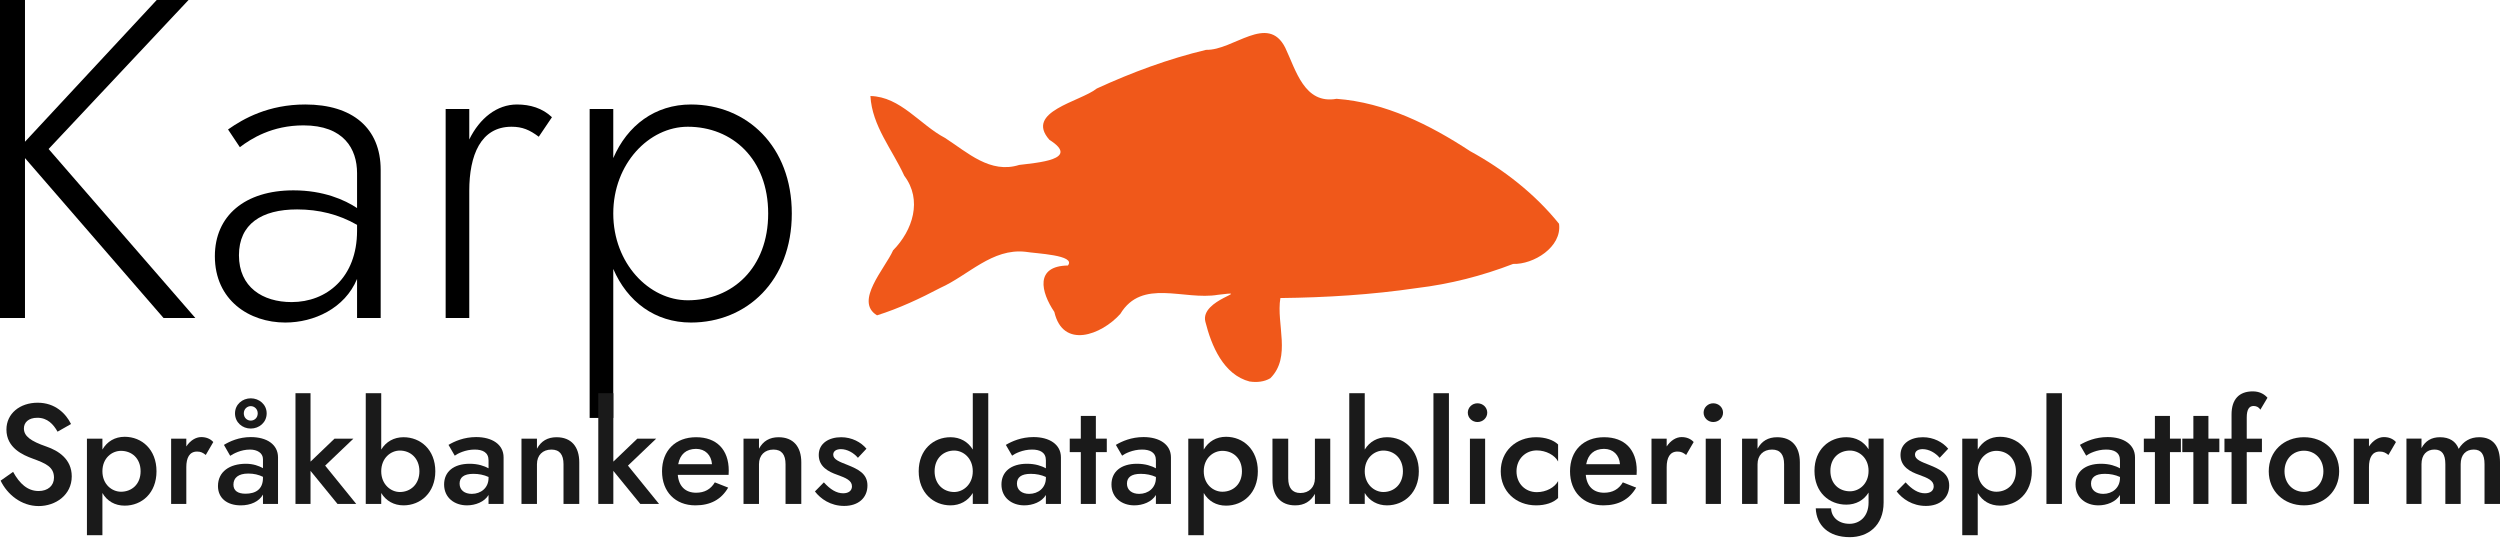
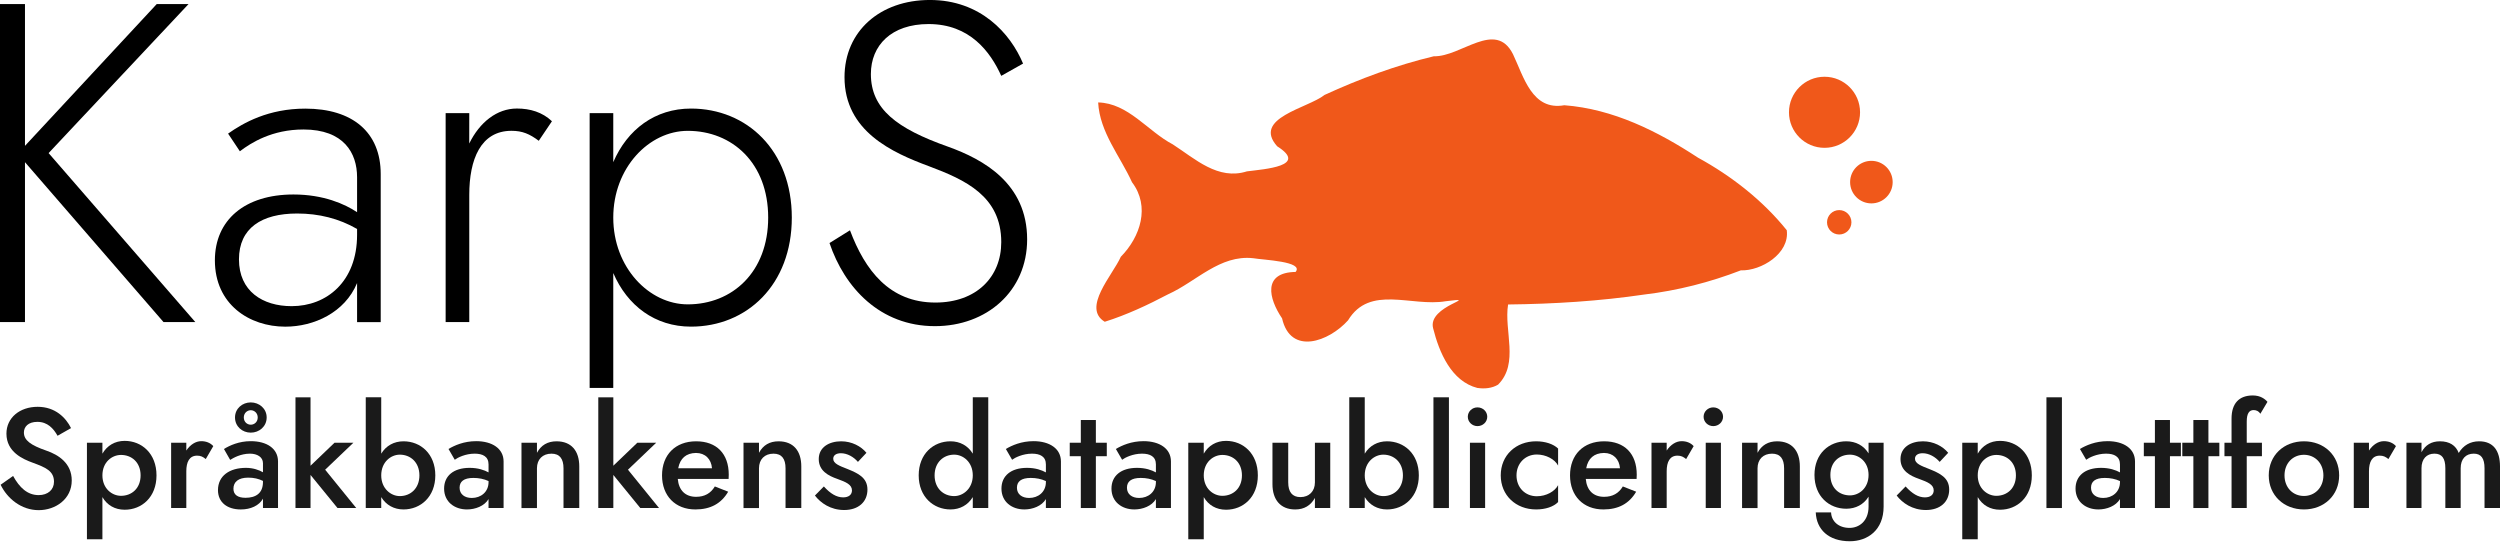
- <svg xmlns="http://www.w3.org/2000/svg" width="77.657mm" height="16.686mm" viewBox="0 0 77.657 16.686" version="1.1" id="svg780">
+ <svg xmlns="http://www.w3.org/2000/svg" width="77.657mm" height="16.813mm" viewBox="0 0 77.657 16.813" version="1.1" id="svg780">
  <defs id="defs777">
-     <rect x="165.332" y="165.662" width="170.878" height="72.536" id="rect827-2" />
    <rect x="482.192" y="295.302" width="300.784" height="66.402" id="rect10965" />
-     <rect x="165.332" y="165.662" width="170.878" height="72.536" id="rect827-2-1" />
-     <rect x="482.192" y="295.302" width="300.784" height="66.402" id="rect10965-0" />
  </defs>
-   <g id="layer1" transform="translate(-1.15711,-29.46277)">
-     <path style="fill:#f0581a;fill-opacity:1;stroke-width:0.011" d="m 39.981,41.316 c -0.821,-0.209 -1.195,-1.117 -1.381,-1.857 -0.184,-0.704 1.556,-0.985 0.392,-0.839 -1.067,0.181 -2.357,-0.523 -3.035,0.594 -0.59,0.658 -1.783,1.101 -2.049,-0.062 -0.419,-0.618 -0.61,-1.426 0.421,-1.442 0.264,-0.328 -0.993,-0.37 -1.317,-0.426 -1.036,-0.115 -1.769,0.727 -2.643,1.12 -0.633,0.333 -1.286,0.639 -1.969,0.854 -0.715,-0.431 0.246,-1.45 0.499,-2.019 0.61,-0.619 0.918,-1.564 0.348,-2.315 -0.371,-0.815 -1.002,-1.551 -1.052,-2.479 0.937,0.022 1.537,0.893 2.317,1.302 0.703,0.455 1.405,1.123 2.305,0.839 0.553,-0.071 1.916,-0.161 0.939,-0.779 -0.782,-0.88 0.959,-1.184 1.471,-1.595 1.097,-0.503 2.224,-0.921 3.394,-1.201 0.844,0.024 1.918,-1.143 2.46,-0.065 0.334,0.701 0.593,1.765 1.594,1.586 1.516,0.115 2.9,0.807 4.152,1.628 1.043,0.57 2.015,1.33 2.758,2.254 0.097,0.725 -0.798,1.269 -1.426,1.247 -0.964,0.372 -1.964,0.627 -2.992,0.75 -1.403,0.207 -2.821,0.294 -4.238,0.31 -0.133,0.814 0.349,1.83 -0.311,2.49 -0.189,0.114 -0.423,0.135 -0.638,0.103 z" id="path674-1" />
-     <g aria-label="Karp" transform="matrix(0.2645833,0,0,0.2645833,-43.7441,-16.70383)" id="text825-0" style="font-weight:300;font-size:49.333px;font-family:'Open Sans';-inkscape-font-specification:'Open Sans, Light';white-space:pre;shape-inside:url(#rect827-2);display:inline">
-       <path d="m 169.705,174.488 v 37.333 h 2.933 v -18.773 l 16.267,18.773 h 3.733 l -17.227,-19.84 16.427,-17.493 h -3.733 l -15.467,16.64 v -16.64 z" style="font-size:53.333px;font-family:'Jost*';-inkscape-font-specification:'Jost*, Light'" id="path445" />
-       <path d="m 197.865,191.768 c 1.333,-1.013 3.787,-2.56 7.467,-2.56 4.747,0 6.293,2.773 6.293,5.6 v 4.107 c -1.44,-0.96 -3.947,-2.08 -7.467,-2.08 -5.707,0 -9.227,2.987 -9.227,7.733 0,5.173 4.053,7.787 8.267,7.787 3.36,0 6.987,-1.653 8.427,-5.12 v 4.587 h 2.773 V 194.435 c 0,-4.907 -3.307,-7.68 -8.853,-7.68 -4.32,0 -7.253,1.653 -9.067,2.933 z m -0.107,12.693 c 0,-3.68 2.667,-5.387 6.827,-5.387 2.56,0 4.907,0.587 7.04,1.813 v 0.693 c 0,5.493 -3.573,8.373 -7.68,8.373 -3.413,0 -6.187,-1.76 -6.187,-5.493 z" style="font-size:53.333px;font-family:'Jost*';-inkscape-font-specification:'Jost*, Light'" id="path447" />
-       <path d="m 224.799,187.288 h -2.773 v 24.533 h 2.773 v -14.933 c 0,-4.16 1.333,-7.52 4.96,-7.52 1.28,0 2.133,0.373 3.2,1.173 l 1.547,-2.293 c -1.12,-1.067 -2.56,-1.493 -4.107,-1.493 -2.347,0 -4.373,1.6 -5.6,4.107 z" style="font-size:53.333px;font-family:'Jost*';-inkscape-font-specification:'Jost*, Light'" id="path449" />
-       <path d="m 241.705,223.555 v -17.493 c 1.653,3.84 4.907,6.293 9.12,6.293 6.56,0 11.84,-4.907 11.84,-12.8 0,-7.893 -5.28,-12.8 -11.84,-12.8 -4.213,0 -7.467,2.453 -9.12,6.293 v -5.76 h -2.773 v 36.267 z m 18.187,-24 c 0,6.4 -4.213,10.187 -9.44,10.187 -4.533,0 -8.747,-4.32 -8.747,-10.187 0,-5.867 4.213,-10.187 8.747,-10.187 5.227,0 9.44,3.787 9.44,10.187 z" style="font-size:53.333px;font-family:'Jost*';-inkscape-font-specification:'Jost*, Light'" id="path451" />
+   <g id="layer1" transform="translate(-1.15711,-29.33578)">
+     <path d="m 1.157,29.463 v 9.878 h 0.776 v -4.967 l 4.304,4.967 H 7.225 L 2.667,34.091 7.013,29.463 H 6.025 l -4.092,4.403 v -4.403 z" style="font-weight:300;font-size:53.333px;font-family:'Jost*';-inkscape-font-specification:'Jost*, Light';white-space:pre;stroke-width:0.265" id="path1582" />
+     <path d="m 8.608,34.035 c 0.353,-0.268 1.002,-0.677 1.976,-0.677 1.256,0 1.665,0.734 1.665,1.482 v 1.087 c -0.381,-0.254 -1.044,-0.55 -1.976,-0.55 -1.51,0 -2.441,0.79 -2.441,2.046 0,1.369 1.072,2.06 2.187,2.06 0.889,0 1.849,-0.437 2.23,-1.355 v 1.214 h 0.734 v -4.6 c 0,-1.298 -0.875,-2.032 -2.342,-2.032 -1.143,0 -1.919,0.437 -2.399,0.776 z m -0.028,3.358 c 0,-0.974 0.706,-1.425 1.806,-1.425 0.677,0 1.298,0.155 1.863,0.48 v 0.183 c 0,1.453 -0.945,2.215 -2.032,2.215 -0.903,0 -1.637,-0.466 -1.637,-1.453 z" style="font-weight:300;font-size:53.333px;font-family:'Jost*';-inkscape-font-specification:'Jost*, Light';white-space:pre;stroke-width:0.265" id="path1584" />
+     <path d="m 15.734,32.849 h -0.734 v 6.491 h 0.734 v -3.951 c 0,-1.101 0.353,-1.99 1.312,-1.99 0.339,0 0.564,0.099 0.847,0.31 l 0.409,-0.607 c -0.296,-0.282 -0.677,-0.395 -1.087,-0.395 -0.621,0 -1.157,0.423 -1.482,1.087 z" style="font-weight:300;font-size:53.333px;font-family:'Jost*';-inkscape-font-specification:'Jost*, Light';white-space:pre;stroke-width:0.265" id="path1586" />
+     <path d="m 20.207,41.387 v -3.57 c 0.437,1.016 1.298,1.665 2.413,1.665 1.736,0 3.133,-1.298 3.133,-3.387 0,-2.088 -1.397,-3.387 -3.133,-3.387 -1.115,0 -1.976,0.649 -2.413,1.665 v -1.524 h -0.734 v 8.537 z m 4.812,-5.292 c 0,1.693 -1.115,2.695 -2.498,2.695 -1.199,0 -2.314,-1.143 -2.314,-2.695 0,-1.552 1.115,-2.695 2.314,-2.695 1.383,0 2.498,1.002 2.498,2.695 z" style="font-weight:300;font-size:53.333px;font-family:'Jost*';-inkscape-font-specification:'Jost*, Light';white-space:pre;stroke-width:0.265" id="path1588" />
+     <path d="m 27.559,36.49 -0.635,0.395 c 0.466,1.383 1.566,2.582 3.274,2.582 1.609,0 2.865,-1.087 2.865,-2.695 0,-1.736 -1.355,-2.484 -2.455,-2.879 -1.595,-0.564 -2.399,-1.171 -2.399,-2.258 0,-0.889 0.635,-1.552 1.792,-1.552 1.284,0 1.919,0.861 2.258,1.609 l 0.677,-0.381 c -0.395,-0.945 -1.326,-1.976 -2.893,-1.976 -1.552,0 -2.653,0.974 -2.653,2.399 0,1.679 1.482,2.342 2.625,2.766 1.129,0.423 2.244,0.931 2.244,2.357 0,1.087 -0.776,1.877 -2.046,1.877 -1.425,0 -2.187,-1.002 -2.653,-2.244 z" style="font-weight:300;font-size:53.333px;font-family:'Jost*';-inkscape-font-specification:'Jost*, Light';white-space:pre;stroke-width:0.265" id="path1590" />
+     <g aria-label="Språkbankens datapubliceringsplattform" transform="matrix(0.2645833,0,0,0.2645833,-126.5619,-44.89189)" id="text10963" style="font-weight:300;font-size:49.333px;font-family:'Open Sans';-inkscape-font-specification:'Open Sans, Light';white-space:pre;shape-inside:url(#rect10965);display:inline;fill:#f0581a">
+       <path d="m 484.258,336.423 -1.467,1.033 c 0.767,1.6 2.417,2.983 4.467,2.983 1.983,0 3.883,-1.3 3.883,-3.483 0,-2.033 -1.567,-3.017 -2.967,-3.5 -1.883,-0.65 -2.65,-1.233 -2.65,-2.133 0,-0.667 0.5,-1.25 1.583,-1.25 1.183,0 1.883,0.767 2.367,1.633 l 1.583,-0.9 c -0.6,-1.217 -1.85,-2.5 -3.917,-2.5 -2.1,0 -3.667,1.283 -3.667,3.15 0,2.167 1.95,3 3.1,3.417 1.483,0.55 2.483,0.95 2.483,2.233 0,0.933 -0.717,1.567 -1.8,1.567 -1.317,0 -2.25,-0.883 -3,-2.25 z" style="font-weight:500;font-size:16.667px;font-family:'Jost*';-inkscape-font-specification:'Jost*, Medium';fill:#1a1a1a" id="path1598" />
+       <path d="m 494.741,343.856 v -4.95 c 0.55,0.95 1.467,1.483 2.617,1.483 2,0 3.733,-1.467 3.733,-4.033 0,-2.567 -1.733,-4.05 -3.733,-4.05 -1.15,0 -2.067,0.55 -2.617,1.5 v -1.283 h -1.817 v 11.333 z m 4.483,-7.5 c 0,1.533 -1.05,2.4 -2.3,2.4 -1.05,0 -2.183,-0.85 -2.183,-2.4 0,-1.567 1.133,-2.4 2.183,-2.4 1.25,0 2.3,0.867 2.3,2.4 z" style="font-weight:500;font-size:16.667px;font-family:'Jost*';-inkscape-font-specification:'Jost*, Medium';fill:#1a1a1a" id="path1600" />
+       <path d="m 506.875,334.44 0.883,-1.517 c -0.35,-0.4 -0.867,-0.583 -1.417,-0.583 -0.65,0 -1.3,0.417 -1.75,1.1 v -0.917 h -1.783 v 7.667 h 1.783 v -4.317 c 0,-1.1 0.367,-1.833 1.267,-1.833 0.433,0 0.683,0.133 1.017,0.4 z" style="font-weight:500;font-size:16.667px;font-family:'Jost*';-inkscape-font-specification:'Jost*, Medium';fill:#1a1a1a" id="path1602" />
+       <path d="m 510.308,329.556 c 0,1.067 0.867,1.783 1.85,1.783 0.983,0 1.867,-0.717 1.867,-1.783 0,-1.05 -0.883,-1.767 -1.867,-1.767 -0.983,0 -1.85,0.717 -1.85,1.767 z m 1.033,0 c 0,-0.517 0.4,-0.85 0.817,-0.85 0.417,0 0.817,0.333 0.817,0.85 0,0.533 -0.4,0.85 -0.817,0.85 -0.417,0 -0.817,-0.317 -0.817,-0.85 z m -1.6,4.983 c 0.367,-0.233 1.233,-0.733 2.333,-0.733 0.833,0 1.517,0.4 1.517,1.117 v 1.067 c -0.467,-0.267 -1.15,-0.517 -2,-0.517 -1.9,0 -3.283,0.917 -3.283,2.617 0,1.417 1.067,2.267 2.683,2.267 1.15,0 2.15,-0.45 2.6,-1.267 v 1.1 h 1.767 v -5.467 c 0,-1.517 -1.317,-2.383 -3.2,-2.383 -1.383,0 -2.467,0.5 -3.15,0.917 z m 0.383,3.383 c 0,-0.8 0.583,-1.3 1.733,-1.3 0.683,0 1.217,0.133 1.733,0.383 v 0.133 c 0,1.35 -0.883,1.85 -2.05,1.85 -0.9,0 -1.417,-0.35 -1.417,-1.067 z" style="font-weight:500;font-size:16.667px;font-family:'Jost*';-inkscape-font-specification:'Jost*, Medium';fill:#1a1a1a" id="path1604" />
+       <path d="m 521.992,332.523 -2.817,2.7 v -8.033 h -1.767 v 13 h 1.767 v -3.883 l 3.167,3.883 h 2.2 l -3.65,-4.5 3.317,-3.167 z" style="font-weight:500;font-size:16.667px;font-family:'Jost*';-inkscape-font-specification:'Jost*, Medium';fill:#1a1a1a" id="path1606" />
+       <path d="m 533.825,336.356 c 0,-2.533 -1.733,-4 -3.733,-4 -1.117,0 -2.05,0.517 -2.617,1.45 v -6.617 h -1.817 v 13 h 1.817 v -1.283 c 0.567,0.933 1.5,1.45 2.617,1.45 2,0 3.733,-1.483 3.733,-4 z m -1.867,0 c 0,1.533 -1.05,2.433 -2.3,2.433 -1.05,0 -2.183,-0.883 -2.183,-2.433 0,-1.567 1.133,-2.433 2.183,-2.433 1.25,0 2.3,0.9 2.3,2.433 z" style="font-weight:500;font-size:16.667px;font-family:'Jost*';-inkscape-font-specification:'Jost*, Medium';fill:#1a1a1a" id="path1608" />
+       <path d="m 536.108,334.523 c 0.333,-0.25 1.25,-0.717 2.333,-0.717 0.95,0 1.633,0.333 1.633,1.267 v 0.933 c -0.483,-0.267 -1.217,-0.533 -2.217,-0.533 -1.9,0 -3,0.95 -3,2.433 0,1.567 1.233,2.45 2.683,2.45 0.983,0 2.05,-0.4 2.533,-1.217 v 1.05 h 1.767 v -5.467 c 0,-1.517 -1.35,-2.383 -3.217,-2.383 -1.433,0 -2.55,0.5 -3.25,0.917 z m 0.567,3.283 c 0,-0.717 0.483,-1.15 1.617,-1.15 0.65,0 1.233,0.117 1.783,0.367 v 0.117 c 0,1.167 -0.9,1.867 -1.967,1.867 -0.833,0 -1.433,-0.433 -1.433,-1.2 z" style="font-weight:500;font-size:16.667px;font-family:'Jost*';-inkscape-font-specification:'Jost*, Medium';fill:#1a1a1a" id="path1610" />
+       <path d="m 548.875,335.523 v 4.667 h 1.85 v -4.883 c 0,-1.833 -0.933,-2.95 -2.667,-2.95 -1.05,0 -1.817,0.45 -2.3,1.35 v -1.183 h -1.817 v 7.667 h 1.817 v -4.667 c 0,-1.05 0.667,-1.717 1.7,-1.717 0.967,0 1.417,0.6 1.417,1.717 z" style="font-weight:500;font-size:16.667px;font-family:'Jost*';-inkscape-font-specification:'Jost*, Medium';fill:#1a1a1a" id="path1612" />
+       <path d="m 557.542,332.523 -2.817,2.7 v -8.033 h -1.767 v 13 h 1.767 v -3.883 l 3.167,3.883 h 2.2 l -3.65,-4.5 3.317,-3.167 z" style="font-weight:500;font-size:16.667px;font-family:'Jost*';-inkscape-font-specification:'Jost*, Medium';fill:#1a1a1a" id="path1614" />
+       <path d="m 564.358,340.356 c 1.767,0 3.033,-0.683 3.85,-2.083 l -1.567,-0.617 c -0.483,0.817 -1.217,1.217 -2.2,1.217 -1.25,0 -2.033,-0.75 -2.15,-2.1 h 5.967 c 0,-0.083 0.017,-0.3 0.017,-0.5 0,-2.45 -1.417,-3.917 -3.833,-3.917 -2.433,0 -4,1.583 -4,4 0,2.4 1.55,4 3.917,4 z m 0.067,-6.633 c 1.083,0 1.8,0.717 1.883,1.8 h -3.967 c 0.217,-1.167 0.933,-1.783 2.083,-1.8 z" style="font-weight:500;font-size:16.667px;font-family:'Jost*';-inkscape-font-specification:'Jost*, Medium';fill:#1a1a1a" id="path1616" />
+       <path d="m 574.942,335.523 v 4.667 h 1.85 v -4.883 c 0,-1.833 -0.933,-2.95 -2.667,-2.95 -1.05,0 -1.817,0.45 -2.3,1.35 v -1.183 h -1.817 v 7.667 h 1.817 v -4.667 c 0,-1.05 0.667,-1.717 1.7,-1.717 0.967,0 1.417,0.6 1.417,1.717 z" style="font-weight:500;font-size:16.667px;font-family:'Jost*';-inkscape-font-specification:'Jost*, Medium';fill:#1a1a1a" id="path1618" />
+       <path d="m 579.442,337.656 -1.05,1.067 c 0.667,0.867 1.833,1.7 3.433,1.7 1.667,0 2.733,-0.95 2.733,-2.4 0,-1.383 -1.067,-1.9 -2.35,-2.417 -0.933,-0.367 -1.667,-0.633 -1.667,-1.2 0,-0.433 0.383,-0.65 0.9,-0.65 0.75,0 1.5,0.433 2,1.017 l 1,-1.067 c -0.633,-0.767 -1.717,-1.35 -2.967,-1.35 -1.417,0 -2.633,0.7 -2.633,2.083 0,1.383 1.133,1.967 2.183,2.333 1.017,0.367 1.717,0.667 1.717,1.35 0,0.5 -0.383,0.817 -1.033,0.817 -0.783,0 -1.517,-0.45 -2.267,-1.283 z" style="font-weight:500;font-size:16.667px;font-family:'Jost*';-inkscape-font-specification:'Jost*, Medium';fill:#1a1a1a" id="path1620" />
+       <path d="m 590.575,336.356 c 0,2.517 1.733,4 3.733,4 1.117,0 2.05,-0.517 2.617,-1.45 v 1.283 h 1.817 v -13 h -1.817 v 6.617 c -0.567,-0.933 -1.5,-1.45 -2.617,-1.45 -2,0 -3.733,1.467 -3.733,4 z m 1.867,0 c 0,-1.533 1.05,-2.433 2.3,-2.433 1.05,0 2.183,0.867 2.183,2.433 0,1.55 -1.133,2.433 -2.183,2.433 -1.25,0 -2.3,-0.9 -2.3,-2.433 z" style="font-weight:500;font-size:16.667px;font-family:'Jost*';-inkscape-font-specification:'Jost*, Medium';fill:#1a1a1a" id="path1622" />
+       <path d="m 601.542,334.523 c 0.333,-0.25 1.25,-0.717 2.333,-0.717 0.95,0 1.633,0.333 1.633,1.267 v 0.933 c -0.483,-0.267 -1.217,-0.533 -2.217,-0.533 -1.9,0 -3,0.95 -3,2.433 0,1.567 1.233,2.45 2.683,2.45 0.983,0 2.05,-0.4 2.533,-1.217 v 1.05 h 1.767 v -5.467 c 0,-1.517 -1.35,-2.383 -3.217,-2.383 -1.433,0 -2.55,0.5 -3.25,0.917 z m 0.567,3.283 c 0,-0.717 0.483,-1.15 1.617,-1.15 0.65,0 1.233,0.117 1.783,0.367 v 0.117 c 0,1.167 -0.9,1.867 -1.967,1.867 -0.833,0 -1.433,-0.433 -1.433,-1.2 z" style="font-weight:500;font-size:16.667px;font-family:'Jost*';-inkscape-font-specification:'Jost*, Medium';fill:#1a1a1a" id="path1624" />
+       <path d="m 608.308,332.523 v 1.583 h 1.3 v 6.083 h 1.767 v -6.083 h 1.283 v -1.583 h -1.283 v -2.667 h -1.767 v 2.667 z" style="font-weight:500;font-size:16.667px;font-family:'Jost*';-inkscape-font-specification:'Jost*, Medium';fill:#1a1a1a" id="path1626" />
+       <path d="m 614.458,334.523 c 0.333,-0.25 1.25,-0.717 2.333,-0.717 0.95,0 1.633,0.333 1.633,1.267 v 0.933 c -0.483,-0.267 -1.217,-0.533 -2.217,-0.533 -1.9,0 -3,0.95 -3,2.433 0,1.567 1.233,2.45 2.683,2.45 0.983,0 2.05,-0.4 2.533,-1.217 v 1.05 h 1.767 v -5.467 c 0,-1.517 -1.35,-2.383 -3.217,-2.383 -1.433,0 -2.55,0.5 -3.25,0.917 z m 0.567,3.283 c 0,-0.717 0.483,-1.15 1.617,-1.15 0.65,0 1.233,0.117 1.783,0.367 v 0.117 c 0,1.167 -0.9,1.867 -1.967,1.867 -0.833,0 -1.433,-0.433 -1.433,-1.2 z" style="font-weight:500;font-size:16.667px;font-family:'Jost*';-inkscape-font-specification:'Jost*, Medium';fill:#1a1a1a" id="path1628" />
+       <path d="m 624.042,343.856 v -4.95 c 0.55,0.95 1.467,1.483 2.617,1.483 2,0 3.733,-1.467 3.733,-4.033 0,-2.567 -1.733,-4.05 -3.733,-4.05 -1.15,0 -2.067,0.55 -2.617,1.5 v -1.283 h -1.817 v 11.333 z m 4.483,-7.5 c 0,1.533 -1.05,2.4 -2.3,2.4 -1.05,0 -2.183,-0.85 -2.183,-2.4 0,-1.567 1.133,-2.4 2.183,-2.4 1.25,0 2.3,0.867 2.3,2.4 z" style="font-weight:500;font-size:16.667px;font-family:'Jost*';-inkscape-font-specification:'Jost*, Medium';fill:#1a1a1a" id="path1630" />
+       <path d="m 633.958,337.19 v -4.667 h -1.85 v 4.867 c 0,1.833 0.95,2.967 2.667,2.967 1.067,0 1.817,-0.467 2.317,-1.35 v 1.183 h 1.8 v -7.667 h -1.8 v 4.667 c 0,1.033 -0.683,1.717 -1.7,1.717 -0.967,0 -1.433,-0.617 -1.433,-1.717 z" style="font-weight:500;font-size:16.667px;font-family:'Jost*';-inkscape-font-specification:'Jost*, Medium';fill:#1a1a1a" id="path1632" />
+       <path d="m 649.292,336.356 c 0,-2.533 -1.733,-4 -3.733,-4 -1.117,0 -2.05,0.517 -2.617,1.45 v -6.617 h -1.817 v 13 h 1.817 v -1.283 c 0.567,0.933 1.5,1.45 2.617,1.45 2,0 3.733,-1.483 3.733,-4 z m -1.867,0 c 0,1.533 -1.05,2.433 -2.3,2.433 -1.05,0 -2.183,-0.883 -2.183,-2.433 0,-1.567 1.133,-2.433 2.183,-2.433 1.25,0 2.3,0.9 2.3,2.433 z" style="font-weight:500;font-size:16.667px;font-family:'Jost*';-inkscape-font-specification:'Jost*, Medium';fill:#1a1a1a" id="path1634" />
+       <path d="m 651.008,327.19 v 13 h 1.817 v -13 z" style="font-weight:500;font-size:16.667px;font-family:'Jost*';-inkscape-font-specification:'Jost*, Medium';fill:#1a1a1a" id="path1636" />
+       <path d="m 655.042,329.473 c 0,0.617 0.517,1.1 1.133,1.1 0.633,0 1.15,-0.483 1.15,-1.1 0,-0.617 -0.517,-1.1 -1.15,-1.1 -0.617,0 -1.133,0.483 -1.133,1.1 z m 0.25,3.05 v 7.667 h 1.783 v -7.667 z" style="font-weight:500;font-size:16.667px;font-family:'Jost*';-inkscape-font-specification:'Jost*, Medium';fill:#1a1a1a" id="path1638" />
+       <path d="m 660.759,336.356 c 0,-1.417 1.033,-2.45 2.383,-2.45 1.067,0 2.117,0.55 2.5,1.3 v -2 c -0.533,-0.517 -1.483,-0.85 -2.583,-0.85 -2.367,0 -4.15,1.633 -4.15,4 0,2.35 1.783,4 4.15,4 1.1,0 2.05,-0.317 2.583,-0.867 v -1.983 c -0.383,0.733 -1.383,1.3 -2.5,1.3 -1.35,0 -2.383,-1 -2.383,-2.45 z" style="font-weight:500;font-size:16.667px;font-family:'Jost*';-inkscape-font-specification:'Jost*, Medium';fill:#1a1a1a" id="path1640" />
+       <path d="m 670.959,340.356 c 1.767,0 3.033,-0.683 3.85,-2.083 l -1.567,-0.617 c -0.483,0.817 -1.217,1.217 -2.2,1.217 -1.25,0 -2.033,-0.75 -2.15,-2.1 h 5.967 c 0,-0.083 0.017,-0.3 0.017,-0.5 0,-2.45 -1.417,-3.917 -3.833,-3.917 -2.433,0 -4,1.583 -4,4 0,2.4 1.55,4 3.917,4 z m 0.067,-6.633 c 1.083,0 1.8,0.717 1.883,1.8 h -3.967 c 0.217,-1.167 0.933,-1.783 2.083,-1.8 z" style="font-weight:500;font-size:16.667px;font-family:'Jost*';-inkscape-font-specification:'Jost*, Medium';fill:#1a1a1a" id="path1642" />
+       <path d="m 680.675,334.44 0.883,-1.517 c -0.35,-0.4 -0.867,-0.583 -1.417,-0.583 -0.65,0 -1.3,0.417 -1.75,1.1 v -0.917 h -1.783 v 7.667 h 1.783 v -4.317 c 0,-1.1 0.367,-1.833 1.267,-1.833 0.433,0 0.683,0.133 1.017,0.4 z" style="font-weight:500;font-size:16.667px;font-family:'Jost*';-inkscape-font-specification:'Jost*, Medium';fill:#1a1a1a" id="path1644" />
+       <path d="m 682.725,329.473 c 0,0.617 0.517,1.1 1.133,1.1 0.633,0 1.15,-0.483 1.15,-1.1 0,-0.617 -0.517,-1.1 -1.15,-1.1 -0.617,0 -1.133,0.483 -1.133,1.1 z m 0.25,3.05 v 7.667 h 1.783 v -7.667 z" style="font-weight:500;font-size:16.667px;font-family:'Jost*';-inkscape-font-specification:'Jost*, Medium';fill:#1a1a1a" id="path1646" />
+       <path d="m 692.175,335.523 v 4.667 h 1.85 v -4.883 c 0,-1.833 -0.933,-2.95 -2.667,-2.95 -1.05,0 -1.817,0.45 -2.3,1.35 v -1.183 h -1.817 v 7.667 h 1.817 v -4.667 c 0,-1.05 0.667,-1.717 1.7,-1.717 0.967,0 1.417,0.6 1.417,1.717 z" style="font-weight:500;font-size:16.667px;font-family:'Jost*';-inkscape-font-specification:'Jost*, Medium';fill:#1a1a1a" id="path1648" />
+       <path d="m 695.892,340.706 c 0.083,2 1.5,3.383 4,3.383 2.083,0 3.967,-1.3 3.967,-4.067 v -7.5 h -1.767 v 1.25 c -0.567,-0.917 -1.5,-1.417 -2.617,-1.417 -2,0 -3.733,1.433 -3.733,3.95 0,2.533 1.733,3.967 3.733,3.967 1.117,0 2.05,-0.5 2.617,-1.417 v 1.167 c 0,1.717 -1.117,2.5 -2.233,2.5 -1.3,0 -2.133,-0.783 -2.167,-1.817 z m 1.717,-4.4 c 0,-1.533 1.05,-2.383 2.3,-2.383 1.05,0 2.183,0.833 2.183,2.383 0,1.567 -1.133,2.4 -2.183,2.4 -1.25,0 -2.3,-0.85 -2.3,-2.4 z" style="font-weight:500;font-size:16.667px;font-family:'Jost*';-inkscape-font-specification:'Jost*, Medium';fill:#1a1a1a" id="path1650" />
+       <path d="m 706.442,337.656 -1.05,1.067 c 0.667,0.867 1.833,1.7 3.433,1.7 1.667,0 2.733,-0.95 2.733,-2.4 0,-1.383 -1.067,-1.9 -2.35,-2.417 -0.933,-0.367 -1.667,-0.633 -1.667,-1.2 0,-0.433 0.383,-0.65 0.9,-0.65 0.75,0 1.5,0.433 2,1.017 l 1,-1.067 c -0.633,-0.767 -1.717,-1.35 -2.967,-1.35 -1.417,0 -2.633,0.7 -2.633,2.083 0,1.383 1.133,1.967 2.183,2.333 1.017,0.367 1.717,0.667 1.717,1.35 0,0.5 -0.383,0.817 -1.033,0.817 -0.783,0 -1.517,-0.45 -2.267,-1.283 z" style="font-weight:500;font-size:16.667px;font-family:'Jost*';-inkscape-font-specification:'Jost*, Medium';fill:#1a1a1a" id="path1652" />
+       <path d="m 714.909,343.856 v -4.95 c 0.55,0.95 1.467,1.483 2.617,1.483 2,0 3.733,-1.467 3.733,-4.033 0,-2.567 -1.733,-4.05 -3.733,-4.05 -1.15,0 -2.067,0.55 -2.617,1.5 v -1.283 h -1.817 v 11.333 z m 4.483,-7.5 c 0,1.533 -1.05,2.4 -2.3,2.4 -1.05,0 -2.183,-0.85 -2.183,-2.4 0,-1.567 1.133,-2.4 2.183,-2.4 1.25,0 2.3,0.867 2.3,2.4 z" style="font-weight:500;font-size:16.667px;font-family:'Jost*';-inkscape-font-specification:'Jost*, Medium';fill:#1a1a1a" id="path1654" />
+       <path d="m 722.975,327.19 v 13 h 1.817 v -13 z" style="font-weight:500;font-size:16.667px;font-family:'Jost*';-inkscape-font-specification:'Jost*, Medium';fill:#1a1a1a" id="path1656" />
+       <path d="m 727.642,334.523 c 0.333,-0.25 1.25,-0.717 2.333,-0.717 0.95,0 1.633,0.333 1.633,1.267 v 0.933 c -0.483,-0.267 -1.217,-0.533 -2.217,-0.533 -1.9,0 -3,0.95 -3,2.433 0,1.567 1.233,2.45 2.683,2.45 0.983,0 2.05,-0.4 2.533,-1.217 v 1.05 h 1.767 v -5.467 c 0,-1.517 -1.35,-2.383 -3.217,-2.383 -1.433,0 -2.55,0.5 -3.25,0.917 z m 0.567,3.283 c 0,-0.717 0.483,-1.15 1.617,-1.15 0.65,0 1.233,0.117 1.783,0.367 v 0.117 c 0,1.167 -0.9,1.867 -1.967,1.867 -0.833,0 -1.433,-0.433 -1.433,-1.2 z" style="font-weight:500;font-size:16.667px;font-family:'Jost*';-inkscape-font-specification:'Jost*, Medium';fill:#1a1a1a" id="path1658" />
+       <path d="m 734.409,332.523 v 1.583 h 1.3 v 6.083 h 1.767 v -6.083 h 1.283 v -1.583 h -1.283 v -2.667 h -1.767 v 2.667 z" style="font-weight:500;font-size:16.667px;font-family:'Jost*';-inkscape-font-specification:'Jost*, Medium';fill:#1a1a1a" id="path1660" />
+       <path d="m 738.925,332.523 v 1.583 h 1.3 v 6.083 h 1.767 v -6.083 h 1.283 v -1.583 h -1.283 v -2.667 h -1.767 v 2.667 z" style="font-weight:500;font-size:16.667px;font-family:'Jost*';-inkscape-font-specification:'Jost*, Medium';fill:#1a1a1a" id="path1662" />
+       <path d="m 743.875,332.523 v 1.583 h 0.833 v 6.083 h 1.783 v -6.083 h 1.783 v -1.583 h -1.783 v -2.483 c 0,-0.967 0.3,-1.35 0.8,-1.35 0.267,0 0.567,0.083 0.8,0.433 l 0.833,-1.4 c -0.283,-0.333 -0.833,-0.75 -1.717,-0.75 -1.617,0 -2.5,0.933 -2.5,2.717 v 2.833 z" style="font-weight:500;font-size:16.667px;font-family:'Jost*';-inkscape-font-specification:'Jost*, Medium';fill:#1a1a1a" id="path1664" />
+       <path d="m 749.075,336.356 c 0,2.35 1.783,4 4.133,4 2.35,0 4.133,-1.65 4.133,-4 0,-2.367 -1.783,-4 -4.133,-4 -2.35,0 -4.133,1.633 -4.133,4 z m 1.85,0 c 0,-1.433 0.983,-2.417 2.283,-2.417 1.283,0 2.283,0.983 2.283,2.417 0,1.433 -1,2.417 -2.283,2.417 -1.3,0 -2.283,-0.983 -2.283,-2.417 z" style="font-weight:500;font-size:16.667px;font-family:'Jost*';-inkscape-font-specification:'Jost*, Medium';fill:#1a1a1a" id="path1666" />
+       <path d="m 763.125,334.44 0.883,-1.517 c -0.35,-0.4 -0.867,-0.583 -1.417,-0.583 -0.65,0 -1.3,0.417 -1.75,1.1 v -0.917 h -1.783 v 7.667 h 1.783 v -4.317 c 0,-1.1 0.367,-1.833 1.267,-1.833 0.433,0 0.683,0.133 1.017,0.4 z" style="font-weight:500;font-size:16.667px;font-family:'Jost*';-inkscape-font-specification:'Jost*, Medium';fill:#1a1a1a" id="path1668" />
+       <path d="m 776.225,335.306 c 0,-1.867 -0.8,-2.95 -2.45,-2.95 -1.033,0 -1.85,0.467 -2.4,1.367 -0.333,-0.883 -1.083,-1.367 -2.2,-1.367 -1,0 -1.717,0.433 -2.167,1.283 v -1.117 h -1.767 v 7.667 h 1.767 v -4.667 c 0,-1.1 0.6,-1.717 1.517,-1.717 0.883,0 1.283,0.55 1.283,1.717 v 4.667 h 1.8 v -4.667 c 0,-1.1 0.6,-1.717 1.533,-1.717 0.867,0 1.267,0.55 1.267,1.717 v 4.667 h 1.817 z" style="font-weight:500;font-size:16.667px;font-family:'Jost*';-inkscape-font-specification:'Jost*, Medium';fill:#1a1a1a" id="path1670" />
    </g>
-     <g aria-label="Språkbankens datapubliceringsplattform" transform="matrix(0.2645833,0,0,0.2645833,-126.5619,-44.89189)" id="text10963" style="font-weight:300;font-size:49.333px;font-family:'Open Sans';-inkscape-font-specification:'Open Sans, Light';white-space:pre;shape-inside:url(#rect10965);display:inline;fill:#f0581a">
-       <path d="m 484.258,336.423 -1.467,1.033 c 0.767,1.6 2.417,2.983 4.467,2.983 1.983,0 3.883,-1.3 3.883,-3.483 0,-2.033 -1.567,-3.017 -2.967,-3.5 -1.883,-0.65 -2.65,-1.233 -2.65,-2.133 0,-0.667 0.5,-1.25 1.583,-1.25 1.183,0 1.883,0.767 2.367,1.633 l 1.583,-0.9 c -0.6,-1.217 -1.85,-2.5 -3.917,-2.5 -2.1,0 -3.667,1.283 -3.667,3.15 0,2.167 1.95,3 3.1,3.417 1.483,0.55 2.483,0.95 2.483,2.233 0,0.933 -0.717,1.567 -1.8,1.567 -1.317,0 -2.25,-0.883 -3,-2.25 z" style="font-weight:500;font-size:16.667px;font-family:'Jost*';-inkscape-font-specification:'Jost*, Medium';fill:#1a1a1a" id="path454" />
-       <path d="m 494.741,343.856 v -4.95 c 0.55,0.95 1.467,1.483 2.617,1.483 2,0 3.733,-1.467 3.733,-4.033 0,-2.567 -1.733,-4.05 -3.733,-4.05 -1.15,0 -2.067,0.55 -2.617,1.5 v -1.283 h -1.817 v 11.333 z m 4.483,-7.5 c 0,1.533 -1.05,2.4 -2.3,2.4 -1.05,0 -2.183,-0.85 -2.183,-2.4 0,-1.567 1.133,-2.4 2.183,-2.4 1.25,0 2.3,0.867 2.3,2.4 z" style="font-weight:500;font-size:16.667px;font-family:'Jost*';-inkscape-font-specification:'Jost*, Medium';fill:#1a1a1a" id="path456" />
-       <path d="m 506.875,334.44 0.883,-1.517 c -0.35,-0.4 -0.867,-0.583 -1.417,-0.583 -0.65,0 -1.3,0.417 -1.75,1.1 v -0.917 h -1.783 v 7.667 h 1.783 v -4.317 c 0,-1.1 0.367,-1.833 1.267,-1.833 0.433,0 0.683,0.133 1.017,0.4 z" style="font-weight:500;font-size:16.667px;font-family:'Jost*';-inkscape-font-specification:'Jost*, Medium';fill:#1a1a1a" id="path458" />
-       <path d="m 510.308,329.556 c 0,1.067 0.867,1.783 1.85,1.783 0.983,0 1.867,-0.717 1.867,-1.783 0,-1.05 -0.883,-1.767 -1.867,-1.767 -0.983,0 -1.85,0.717 -1.85,1.767 z m 1.033,0 c 0,-0.517 0.4,-0.85 0.817,-0.85 0.417,0 0.817,0.333 0.817,0.85 0,0.533 -0.4,0.85 -0.817,0.85 -0.417,0 -0.817,-0.317 -0.817,-0.85 z m -1.6,4.983 c 0.367,-0.233 1.233,-0.733 2.333,-0.733 0.833,0 1.517,0.4 1.517,1.117 v 1.067 c -0.467,-0.267 -1.15,-0.517 -2,-0.517 -1.9,0 -3.283,0.917 -3.283,2.617 0,1.417 1.067,2.267 2.683,2.267 1.15,0 2.15,-0.45 2.6,-1.267 v 1.1 h 1.767 v -5.467 c 0,-1.517 -1.317,-2.383 -3.2,-2.383 -1.383,0 -2.467,0.5 -3.15,0.917 z m 0.383,3.383 c 0,-0.8 0.583,-1.3 1.733,-1.3 0.683,0 1.217,0.133 1.733,0.383 v 0.133 c 0,1.35 -0.883,1.85 -2.05,1.85 -0.9,0 -1.417,-0.35 -1.417,-1.067 z" style="font-weight:500;font-size:16.667px;font-family:'Jost*';-inkscape-font-specification:'Jost*, Medium';fill:#1a1a1a" id="path460" />
-       <path d="m 521.992,332.523 -2.817,2.7 v -8.033 h -1.767 v 13 h 1.767 v -3.883 l 3.167,3.883 h 2.2 l -3.65,-4.5 3.317,-3.167 z" style="font-weight:500;font-size:16.667px;font-family:'Jost*';-inkscape-font-specification:'Jost*, Medium';fill:#1a1a1a" id="path462" />
-       <path d="m 533.825,336.356 c 0,-2.533 -1.733,-4 -3.733,-4 -1.117,0 -2.05,0.517 -2.617,1.45 v -6.617 h -1.817 v 13 h 1.817 v -1.283 c 0.567,0.933 1.5,1.45 2.617,1.45 2,0 3.733,-1.483 3.733,-4 z m -1.867,0 c 0,1.533 -1.05,2.433 -2.3,2.433 -1.05,0 -2.183,-0.883 -2.183,-2.433 0,-1.567 1.133,-2.433 2.183,-2.433 1.25,0 2.3,0.9 2.3,2.433 z" style="font-weight:500;font-size:16.667px;font-family:'Jost*';-inkscape-font-specification:'Jost*, Medium';fill:#1a1a1a" id="path464" />
-       <path d="m 536.108,334.523 c 0.333,-0.25 1.25,-0.717 2.333,-0.717 0.95,0 1.633,0.333 1.633,1.267 v 0.933 c -0.483,-0.267 -1.217,-0.533 -2.217,-0.533 -1.9,0 -3,0.95 -3,2.433 0,1.567 1.233,2.45 2.683,2.45 0.983,0 2.05,-0.4 2.533,-1.217 v 1.05 h 1.767 v -5.467 c 0,-1.517 -1.35,-2.383 -3.217,-2.383 -1.433,0 -2.55,0.5 -3.25,0.917 z m 0.567,3.283 c 0,-0.717 0.483,-1.15 1.617,-1.15 0.65,0 1.233,0.117 1.783,0.367 v 0.117 c 0,1.167 -0.9,1.867 -1.967,1.867 -0.833,0 -1.433,-0.433 -1.433,-1.2 z" style="font-weight:500;font-size:16.667px;font-family:'Jost*';-inkscape-font-specification:'Jost*, Medium';fill:#1a1a1a" id="path466" />
-       <path d="m 548.875,335.523 v 4.667 h 1.85 v -4.883 c 0,-1.833 -0.933,-2.95 -2.667,-2.95 -1.05,0 -1.817,0.45 -2.3,1.35 v -1.183 h -1.817 v 7.667 h 1.817 v -4.667 c 0,-1.05 0.667,-1.717 1.7,-1.717 0.967,0 1.417,0.6 1.417,1.717 z" style="font-weight:500;font-size:16.667px;font-family:'Jost*';-inkscape-font-specification:'Jost*, Medium';fill:#1a1a1a" id="path468" />
-       <path d="m 557.542,332.523 -2.817,2.7 v -8.033 h -1.767 v 13 h 1.767 v -3.883 l 3.167,3.883 h 2.2 l -3.65,-4.5 3.317,-3.167 z" style="font-weight:500;font-size:16.667px;font-family:'Jost*';-inkscape-font-specification:'Jost*, Medium';fill:#1a1a1a" id="path470" />
-       <path d="m 564.358,340.356 c 1.767,0 3.033,-0.683 3.85,-2.083 l -1.567,-0.617 c -0.483,0.817 -1.217,1.217 -2.2,1.217 -1.25,0 -2.033,-0.75 -2.15,-2.1 h 5.967 c 0,-0.083 0.017,-0.3 0.017,-0.5 0,-2.45 -1.417,-3.917 -3.833,-3.917 -2.433,0 -4,1.583 -4,4 0,2.4 1.55,4 3.917,4 z m 0.067,-6.633 c 1.083,0 1.8,0.717 1.883,1.8 h -3.967 c 0.217,-1.167 0.933,-1.783 2.083,-1.8 z" style="font-weight:500;font-size:16.667px;font-family:'Jost*';-inkscape-font-specification:'Jost*, Medium';fill:#1a1a1a" id="path472" />
-       <path d="m 574.942,335.523 v 4.667 h 1.85 v -4.883 c 0,-1.833 -0.933,-2.95 -2.667,-2.95 -1.05,0 -1.817,0.45 -2.3,1.35 v -1.183 h -1.817 v 7.667 h 1.817 v -4.667 c 0,-1.05 0.667,-1.717 1.7,-1.717 0.967,0 1.417,0.6 1.417,1.717 z" style="font-weight:500;font-size:16.667px;font-family:'Jost*';-inkscape-font-specification:'Jost*, Medium';fill:#1a1a1a" id="path474" />
-       <path d="m 579.442,337.656 -1.05,1.067 c 0.667,0.867 1.833,1.7 3.433,1.7 1.667,0 2.733,-0.95 2.733,-2.4 0,-1.383 -1.067,-1.9 -2.35,-2.417 -0.933,-0.367 -1.667,-0.633 -1.667,-1.2 0,-0.433 0.383,-0.65 0.9,-0.65 0.75,0 1.5,0.433 2,1.017 l 1,-1.067 c -0.633,-0.767 -1.717,-1.35 -2.967,-1.35 -1.417,0 -2.633,0.7 -2.633,2.083 0,1.383 1.133,1.967 2.183,2.333 1.017,0.367 1.717,0.667 1.717,1.35 0,0.5 -0.383,0.817 -1.033,0.817 -0.783,0 -1.517,-0.45 -2.267,-1.283 z" style="font-weight:500;font-size:16.667px;font-family:'Jost*';-inkscape-font-specification:'Jost*, Medium';fill:#1a1a1a" id="path476" />
-       <path d="m 590.575,336.356 c 0,2.517 1.733,4 3.733,4 1.117,0 2.05,-0.517 2.617,-1.45 v 1.283 h 1.817 v -13 h -1.817 v 6.617 c -0.567,-0.933 -1.5,-1.45 -2.617,-1.45 -2,0 -3.733,1.467 -3.733,4 z m 1.867,0 c 0,-1.533 1.05,-2.433 2.3,-2.433 1.05,0 2.183,0.867 2.183,2.433 0,1.55 -1.133,2.433 -2.183,2.433 -1.25,0 -2.3,-0.9 -2.3,-2.433 z" style="font-weight:500;font-size:16.667px;font-family:'Jost*';-inkscape-font-specification:'Jost*, Medium';fill:#1a1a1a" id="path478" />
-       <path d="m 601.542,334.523 c 0.333,-0.25 1.25,-0.717 2.333,-0.717 0.95,0 1.633,0.333 1.633,1.267 v 0.933 c -0.483,-0.267 -1.217,-0.533 -2.217,-0.533 -1.9,0 -3,0.95 -3,2.433 0,1.567 1.233,2.45 2.683,2.45 0.983,0 2.05,-0.4 2.533,-1.217 v 1.05 h 1.767 v -5.467 c 0,-1.517 -1.35,-2.383 -3.217,-2.383 -1.433,0 -2.55,0.5 -3.25,0.917 z m 0.567,3.283 c 0,-0.717 0.483,-1.15 1.617,-1.15 0.65,0 1.233,0.117 1.783,0.367 v 0.117 c 0,1.167 -0.9,1.867 -1.967,1.867 -0.833,0 -1.433,-0.433 -1.433,-1.2 z" style="font-weight:500;font-size:16.667px;font-family:'Jost*';-inkscape-font-specification:'Jost*, Medium';fill:#1a1a1a" id="path480" />
-       <path d="m 608.308,332.523 v 1.583 h 1.3 v 6.083 h 1.767 v -6.083 h 1.283 v -1.583 h -1.283 v -2.667 h -1.767 v 2.667 z" style="font-weight:500;font-size:16.667px;font-family:'Jost*';-inkscape-font-specification:'Jost*, Medium';fill:#1a1a1a" id="path482" />
-       <path d="m 614.458,334.523 c 0.333,-0.25 1.25,-0.717 2.333,-0.717 0.95,0 1.633,0.333 1.633,1.267 v 0.933 c -0.483,-0.267 -1.217,-0.533 -2.217,-0.533 -1.9,0 -3,0.95 -3,2.433 0,1.567 1.233,2.45 2.683,2.45 0.983,0 2.05,-0.4 2.533,-1.217 v 1.05 h 1.767 v -5.467 c 0,-1.517 -1.35,-2.383 -3.217,-2.383 -1.433,0 -2.55,0.5 -3.25,0.917 z m 0.567,3.283 c 0,-0.717 0.483,-1.15 1.617,-1.15 0.65,0 1.233,0.117 1.783,0.367 v 0.117 c 0,1.167 -0.9,1.867 -1.967,1.867 -0.833,0 -1.433,-0.433 -1.433,-1.2 z" style="font-weight:500;font-size:16.667px;font-family:'Jost*';-inkscape-font-specification:'Jost*, Medium';fill:#1a1a1a" id="path484" />
-       <path d="m 624.042,343.856 v -4.95 c 0.55,0.95 1.467,1.483 2.617,1.483 2,0 3.733,-1.467 3.733,-4.033 0,-2.567 -1.733,-4.05 -3.733,-4.05 -1.15,0 -2.067,0.55 -2.617,1.5 v -1.283 h -1.817 v 11.333 z m 4.483,-7.5 c 0,1.533 -1.05,2.4 -2.3,2.4 -1.05,0 -2.183,-0.85 -2.183,-2.4 0,-1.567 1.133,-2.4 2.183,-2.4 1.25,0 2.3,0.867 2.3,2.4 z" style="font-weight:500;font-size:16.667px;font-family:'Jost*';-inkscape-font-specification:'Jost*, Medium';fill:#1a1a1a" id="path486" />
-       <path d="m 633.958,337.19 v -4.667 h -1.85 v 4.867 c 0,1.833 0.95,2.967 2.667,2.967 1.067,0 1.817,-0.467 2.317,-1.35 v 1.183 h 1.8 v -7.667 h -1.8 v 4.667 c 0,1.033 -0.683,1.717 -1.7,1.717 -0.967,0 -1.433,-0.617 -1.433,-1.717 z" style="font-weight:500;font-size:16.667px;font-family:'Jost*';-inkscape-font-specification:'Jost*, Medium';fill:#1a1a1a" id="path488" />
-       <path d="m 649.292,336.356 c 0,-2.533 -1.733,-4 -3.733,-4 -1.117,0 -2.05,0.517 -2.617,1.45 v -6.617 h -1.817 v 13 h 1.817 v -1.283 c 0.567,0.933 1.5,1.45 2.617,1.45 2,0 3.733,-1.483 3.733,-4 z m -1.867,0 c 0,1.533 -1.05,2.433 -2.3,2.433 -1.05,0 -2.183,-0.883 -2.183,-2.433 0,-1.567 1.133,-2.433 2.183,-2.433 1.25,0 2.3,0.9 2.3,2.433 z" style="font-weight:500;font-size:16.667px;font-family:'Jost*';-inkscape-font-specification:'Jost*, Medium';fill:#1a1a1a" id="path490" />
-       <path d="m 651.008,327.19 v 13 h 1.817 v -13 z" style="font-weight:500;font-size:16.667px;font-family:'Jost*';-inkscape-font-specification:'Jost*, Medium';fill:#1a1a1a" id="path492" />
-       <path d="m 655.042,329.473 c 0,0.617 0.517,1.1 1.133,1.1 0.633,0 1.15,-0.483 1.15,-1.1 0,-0.617 -0.517,-1.1 -1.15,-1.1 -0.617,0 -1.133,0.483 -1.133,1.1 z m 0.25,3.05 v 7.667 h 1.783 v -7.667 z" style="font-weight:500;font-size:16.667px;font-family:'Jost*';-inkscape-font-specification:'Jost*, Medium';fill:#1a1a1a" id="path494" />
-       <path d="m 660.759,336.356 c 0,-1.417 1.033,-2.45 2.383,-2.45 1.067,0 2.117,0.55 2.5,1.3 v -2 c -0.533,-0.517 -1.483,-0.85 -2.583,-0.85 -2.367,0 -4.15,1.633 -4.15,4 0,2.35 1.783,4 4.15,4 1.1,0 2.05,-0.317 2.583,-0.867 v -1.983 c -0.383,0.733 -1.383,1.3 -2.5,1.3 -1.35,0 -2.383,-1 -2.383,-2.45 z" style="font-weight:500;font-size:16.667px;font-family:'Jost*';-inkscape-font-specification:'Jost*, Medium';fill:#1a1a1a" id="path496" />
-       <path d="m 670.959,340.356 c 1.767,0 3.033,-0.683 3.85,-2.083 l -1.567,-0.617 c -0.483,0.817 -1.217,1.217 -2.2,1.217 -1.25,0 -2.033,-0.75 -2.15,-2.1 h 5.967 c 0,-0.083 0.017,-0.3 0.017,-0.5 0,-2.45 -1.417,-3.917 -3.833,-3.917 -2.433,0 -4,1.583 -4,4 0,2.4 1.55,4 3.917,4 z m 0.067,-6.633 c 1.083,0 1.8,0.717 1.883,1.8 h -3.967 c 0.217,-1.167 0.933,-1.783 2.083,-1.8 z" style="font-weight:500;font-size:16.667px;font-family:'Jost*';-inkscape-font-specification:'Jost*, Medium';fill:#1a1a1a" id="path498" />
-       <path d="m 680.675,334.44 0.883,-1.517 c -0.35,-0.4 -0.867,-0.583 -1.417,-0.583 -0.65,0 -1.3,0.417 -1.75,1.1 v -0.917 h -1.783 v 7.667 h 1.783 v -4.317 c 0,-1.1 0.367,-1.833 1.267,-1.833 0.433,0 0.683,0.133 1.017,0.4 z" style="font-weight:500;font-size:16.667px;font-family:'Jost*';-inkscape-font-specification:'Jost*, Medium';fill:#1a1a1a" id="path500" />
-       <path d="m 682.725,329.473 c 0,0.617 0.517,1.1 1.133,1.1 0.633,0 1.15,-0.483 1.15,-1.1 0,-0.617 -0.517,-1.1 -1.15,-1.1 -0.617,0 -1.133,0.483 -1.133,1.1 z m 0.25,3.05 v 7.667 h 1.783 v -7.667 z" style="font-weight:500;font-size:16.667px;font-family:'Jost*';-inkscape-font-specification:'Jost*, Medium';fill:#1a1a1a" id="path502" />
-       <path d="m 692.175,335.523 v 4.667 h 1.85 v -4.883 c 0,-1.833 -0.933,-2.95 -2.667,-2.95 -1.05,0 -1.817,0.45 -2.3,1.35 v -1.183 h -1.817 v 7.667 h 1.817 v -4.667 c 0,-1.05 0.667,-1.717 1.7,-1.717 0.967,0 1.417,0.6 1.417,1.717 z" style="font-weight:500;font-size:16.667px;font-family:'Jost*';-inkscape-font-specification:'Jost*, Medium';fill:#1a1a1a" id="path504" />
-       <path d="m 695.892,340.706 c 0.083,2 1.5,3.383 4,3.383 2.083,0 3.967,-1.3 3.967,-4.067 v -7.5 h -1.767 v 1.25 c -0.567,-0.917 -1.5,-1.417 -2.617,-1.417 -2,0 -3.733,1.433 -3.733,3.95 0,2.533 1.733,3.967 3.733,3.967 1.117,0 2.05,-0.5 2.617,-1.417 v 1.167 c 0,1.717 -1.117,2.5 -2.233,2.5 -1.3,0 -2.133,-0.783 -2.167,-1.817 z m 1.717,-4.4 c 0,-1.533 1.05,-2.383 2.3,-2.383 1.05,0 2.183,0.833 2.183,2.383 0,1.567 -1.133,2.4 -2.183,2.4 -1.25,0 -2.3,-0.85 -2.3,-2.4 z" style="font-weight:500;font-size:16.667px;font-family:'Jost*';-inkscape-font-specification:'Jost*, Medium';fill:#1a1a1a" id="path506" />
-       <path d="m 706.442,337.656 -1.05,1.067 c 0.667,0.867 1.833,1.7 3.433,1.7 1.667,0 2.733,-0.95 2.733,-2.4 0,-1.383 -1.067,-1.9 -2.35,-2.417 -0.933,-0.367 -1.667,-0.633 -1.667,-1.2 0,-0.433 0.383,-0.65 0.9,-0.65 0.75,0 1.5,0.433 2,1.017 l 1,-1.067 c -0.633,-0.767 -1.717,-1.35 -2.967,-1.35 -1.417,0 -2.633,0.7 -2.633,2.083 0,1.383 1.133,1.967 2.183,2.333 1.017,0.367 1.717,0.667 1.717,1.35 0,0.5 -0.383,0.817 -1.033,0.817 -0.783,0 -1.517,-0.45 -2.267,-1.283 z" style="font-weight:500;font-size:16.667px;font-family:'Jost*';-inkscape-font-specification:'Jost*, Medium';fill:#1a1a1a" id="path508" />
-       <path d="m 714.909,343.856 v -4.95 c 0.55,0.95 1.467,1.483 2.617,1.483 2,0 3.733,-1.467 3.733,-4.033 0,-2.567 -1.733,-4.05 -3.733,-4.05 -1.15,0 -2.067,0.55 -2.617,1.5 v -1.283 h -1.817 v 11.333 z m 4.483,-7.5 c 0,1.533 -1.05,2.4 -2.3,2.4 -1.05,0 -2.183,-0.85 -2.183,-2.4 0,-1.567 1.133,-2.4 2.183,-2.4 1.25,0 2.3,0.867 2.3,2.4 z" style="font-weight:500;font-size:16.667px;font-family:'Jost*';-inkscape-font-specification:'Jost*, Medium';fill:#1a1a1a" id="path510" />
-       <path d="m 722.975,327.19 v 13 h 1.817 v -13 z" style="font-weight:500;font-size:16.667px;font-family:'Jost*';-inkscape-font-specification:'Jost*, Medium';fill:#1a1a1a" id="path512" />
-       <path d="m 727.642,334.523 c 0.333,-0.25 1.25,-0.717 2.333,-0.717 0.95,0 1.633,0.333 1.633,1.267 v 0.933 c -0.483,-0.267 -1.217,-0.533 -2.217,-0.533 -1.9,0 -3,0.95 -3,2.433 0,1.567 1.233,2.45 2.683,2.45 0.983,0 2.05,-0.4 2.533,-1.217 v 1.05 h 1.767 v -5.467 c 0,-1.517 -1.35,-2.383 -3.217,-2.383 -1.433,0 -2.55,0.5 -3.25,0.917 z m 0.567,3.283 c 0,-0.717 0.483,-1.15 1.617,-1.15 0.65,0 1.233,0.117 1.783,0.367 v 0.117 c 0,1.167 -0.9,1.867 -1.967,1.867 -0.833,0 -1.433,-0.433 -1.433,-1.2 z" style="font-weight:500;font-size:16.667px;font-family:'Jost*';-inkscape-font-specification:'Jost*, Medium';fill:#1a1a1a" id="path514" />
-       <path d="m 734.409,332.523 v 1.583 h 1.3 v 6.083 h 1.767 v -6.083 h 1.283 v -1.583 h -1.283 v -2.667 h -1.767 v 2.667 z" style="font-weight:500;font-size:16.667px;font-family:'Jost*';-inkscape-font-specification:'Jost*, Medium';fill:#1a1a1a" id="path516" />
-       <path d="m 738.925,332.523 v 1.583 h 1.3 v 6.083 h 1.767 v -6.083 h 1.283 v -1.583 h -1.283 v -2.667 h -1.767 v 2.667 z" style="font-weight:500;font-size:16.667px;font-family:'Jost*';-inkscape-font-specification:'Jost*, Medium';fill:#1a1a1a" id="path518" />
-       <path d="m 743.875,332.523 v 1.583 h 0.833 v 6.083 h 1.783 v -6.083 h 1.783 v -1.583 h -1.783 v -2.483 c 0,-0.967 0.3,-1.35 0.8,-1.35 0.267,0 0.567,0.083 0.8,0.433 l 0.833,-1.4 c -0.283,-0.333 -0.833,-0.75 -1.717,-0.75 -1.617,0 -2.5,0.933 -2.5,2.717 v 2.833 z" style="font-weight:500;font-size:16.667px;font-family:'Jost*';-inkscape-font-specification:'Jost*, Medium';fill:#1a1a1a" id="path520" />
-       <path d="m 749.075,336.356 c 0,2.35 1.783,4 4.133,4 2.35,0 4.133,-1.65 4.133,-4 0,-2.367 -1.783,-4 -4.133,-4 -2.35,0 -4.133,1.633 -4.133,4 z m 1.85,0 c 0,-1.433 0.983,-2.417 2.283,-2.417 1.283,0 2.283,0.983 2.283,2.417 0,1.433 -1,2.417 -2.283,2.417 -1.3,0 -2.283,-0.983 -2.283,-2.417 z" style="font-weight:500;font-size:16.667px;font-family:'Jost*';-inkscape-font-specification:'Jost*, Medium';fill:#1a1a1a" id="path522" />
-       <path d="m 763.125,334.44 0.883,-1.517 c -0.35,-0.4 -0.867,-0.583 -1.417,-0.583 -0.65,0 -1.3,0.417 -1.75,1.1 v -0.917 h -1.783 v 7.667 h 1.783 v -4.317 c 0,-1.1 0.367,-1.833 1.267,-1.833 0.433,0 0.683,0.133 1.017,0.4 z" style="font-weight:500;font-size:16.667px;font-family:'Jost*';-inkscape-font-specification:'Jost*, Medium';fill:#1a1a1a" id="path524" />
-       <path d="m 776.225,335.306 c 0,-1.867 -0.8,-2.95 -2.45,-2.95 -1.033,0 -1.85,0.467 -2.4,1.367 -0.333,-0.883 -1.083,-1.367 -2.2,-1.367 -1,0 -1.717,0.433 -2.167,1.283 v -1.117 h -1.767 v 7.667 h 1.767 v -4.667 c 0,-1.1 0.6,-1.717 1.517,-1.717 0.883,0 1.283,0.55 1.283,1.717 v 4.667 h 1.8 v -4.667 c 0,-1.1 0.6,-1.717 1.533,-1.717 0.867,0 1.267,0.55 1.267,1.717 v 4.667 h 1.817 z" style="font-weight:500;font-size:16.667px;font-family:'Jost*';-inkscape-font-specification:'Jost*, Medium';fill:#1a1a1a" id="path526" />
+     <g id="g1063" transform="translate(-96.25437,0.1757907)">
+       <path style="fill:#f0581a;fill-opacity:1;stroke-width:0.011" d="m 143.309,41.213 c -0.821,-0.209 -1.195,-1.117 -1.381,-1.857 -0.184,-0.704 1.556,-0.985 0.392,-0.839 -1.067,0.181 -2.357,-0.523 -3.035,0.594 -0.59,0.658 -1.783,1.101 -2.049,-0.062 -0.419,-0.618 -0.61,-1.426 0.421,-1.442 0.264,-0.328 -0.993,-0.37 -1.317,-0.426 -1.036,-0.115 -1.769,0.727 -2.643,1.12 -0.633,0.333 -1.286,0.639 -1.969,0.854 -0.715,-0.431 0.246,-1.45 0.499,-2.019 0.61,-0.619 0.918,-1.564 0.348,-2.315 -0.371,-0.815 -1.002,-1.551 -1.052,-2.479 0.937,0.022 1.537,0.893 2.317,1.302 0.703,0.455 1.405,1.123 2.305,0.839 0.553,-0.071 1.916,-0.161 0.939,-0.779 -0.782,-0.88 0.959,-1.184 1.471,-1.595 1.097,-0.503 2.224,-0.921 3.394,-1.201 0.844,0.024 1.918,-1.143 2.46,-0.065 0.334,0.701 0.593,1.765 1.594,1.586 1.516,0.115 2.9,0.807 4.152,1.628 1.043,0.57 2.015,1.33 2.758,2.254 0.097,0.725 -0.798,1.269 -1.426,1.247 -0.964,0.372 -1.964,0.627 -2.992,0.75 -1.403,0.207 -2.821,0.294 -4.238,0.31 -0.133,0.814 0.349,1.83 -0.311,2.49 -0.189,0.114 -0.423,0.135 -0.637,0.103 z" id="path674-1-6" />
+       <circle style="fill:#f0581a;fill-opacity:1;stroke:none;stroke-width:0.15" id="path459" cx="154.543" cy="36.065" r="0.379" />
+       <circle style="fill:#f0581a;fill-opacity:1;stroke:none;stroke-width:0.262" id="path459-7" cx="155.542" cy="34.817" r="0.661" />
+       <circle style="fill:#f0581a;fill-opacity:1;stroke:none;stroke-width:0.437" id="path459-7-3" cx="154.086" cy="32.648" r="1.104" />
    </g>
  </g>
</svg>
